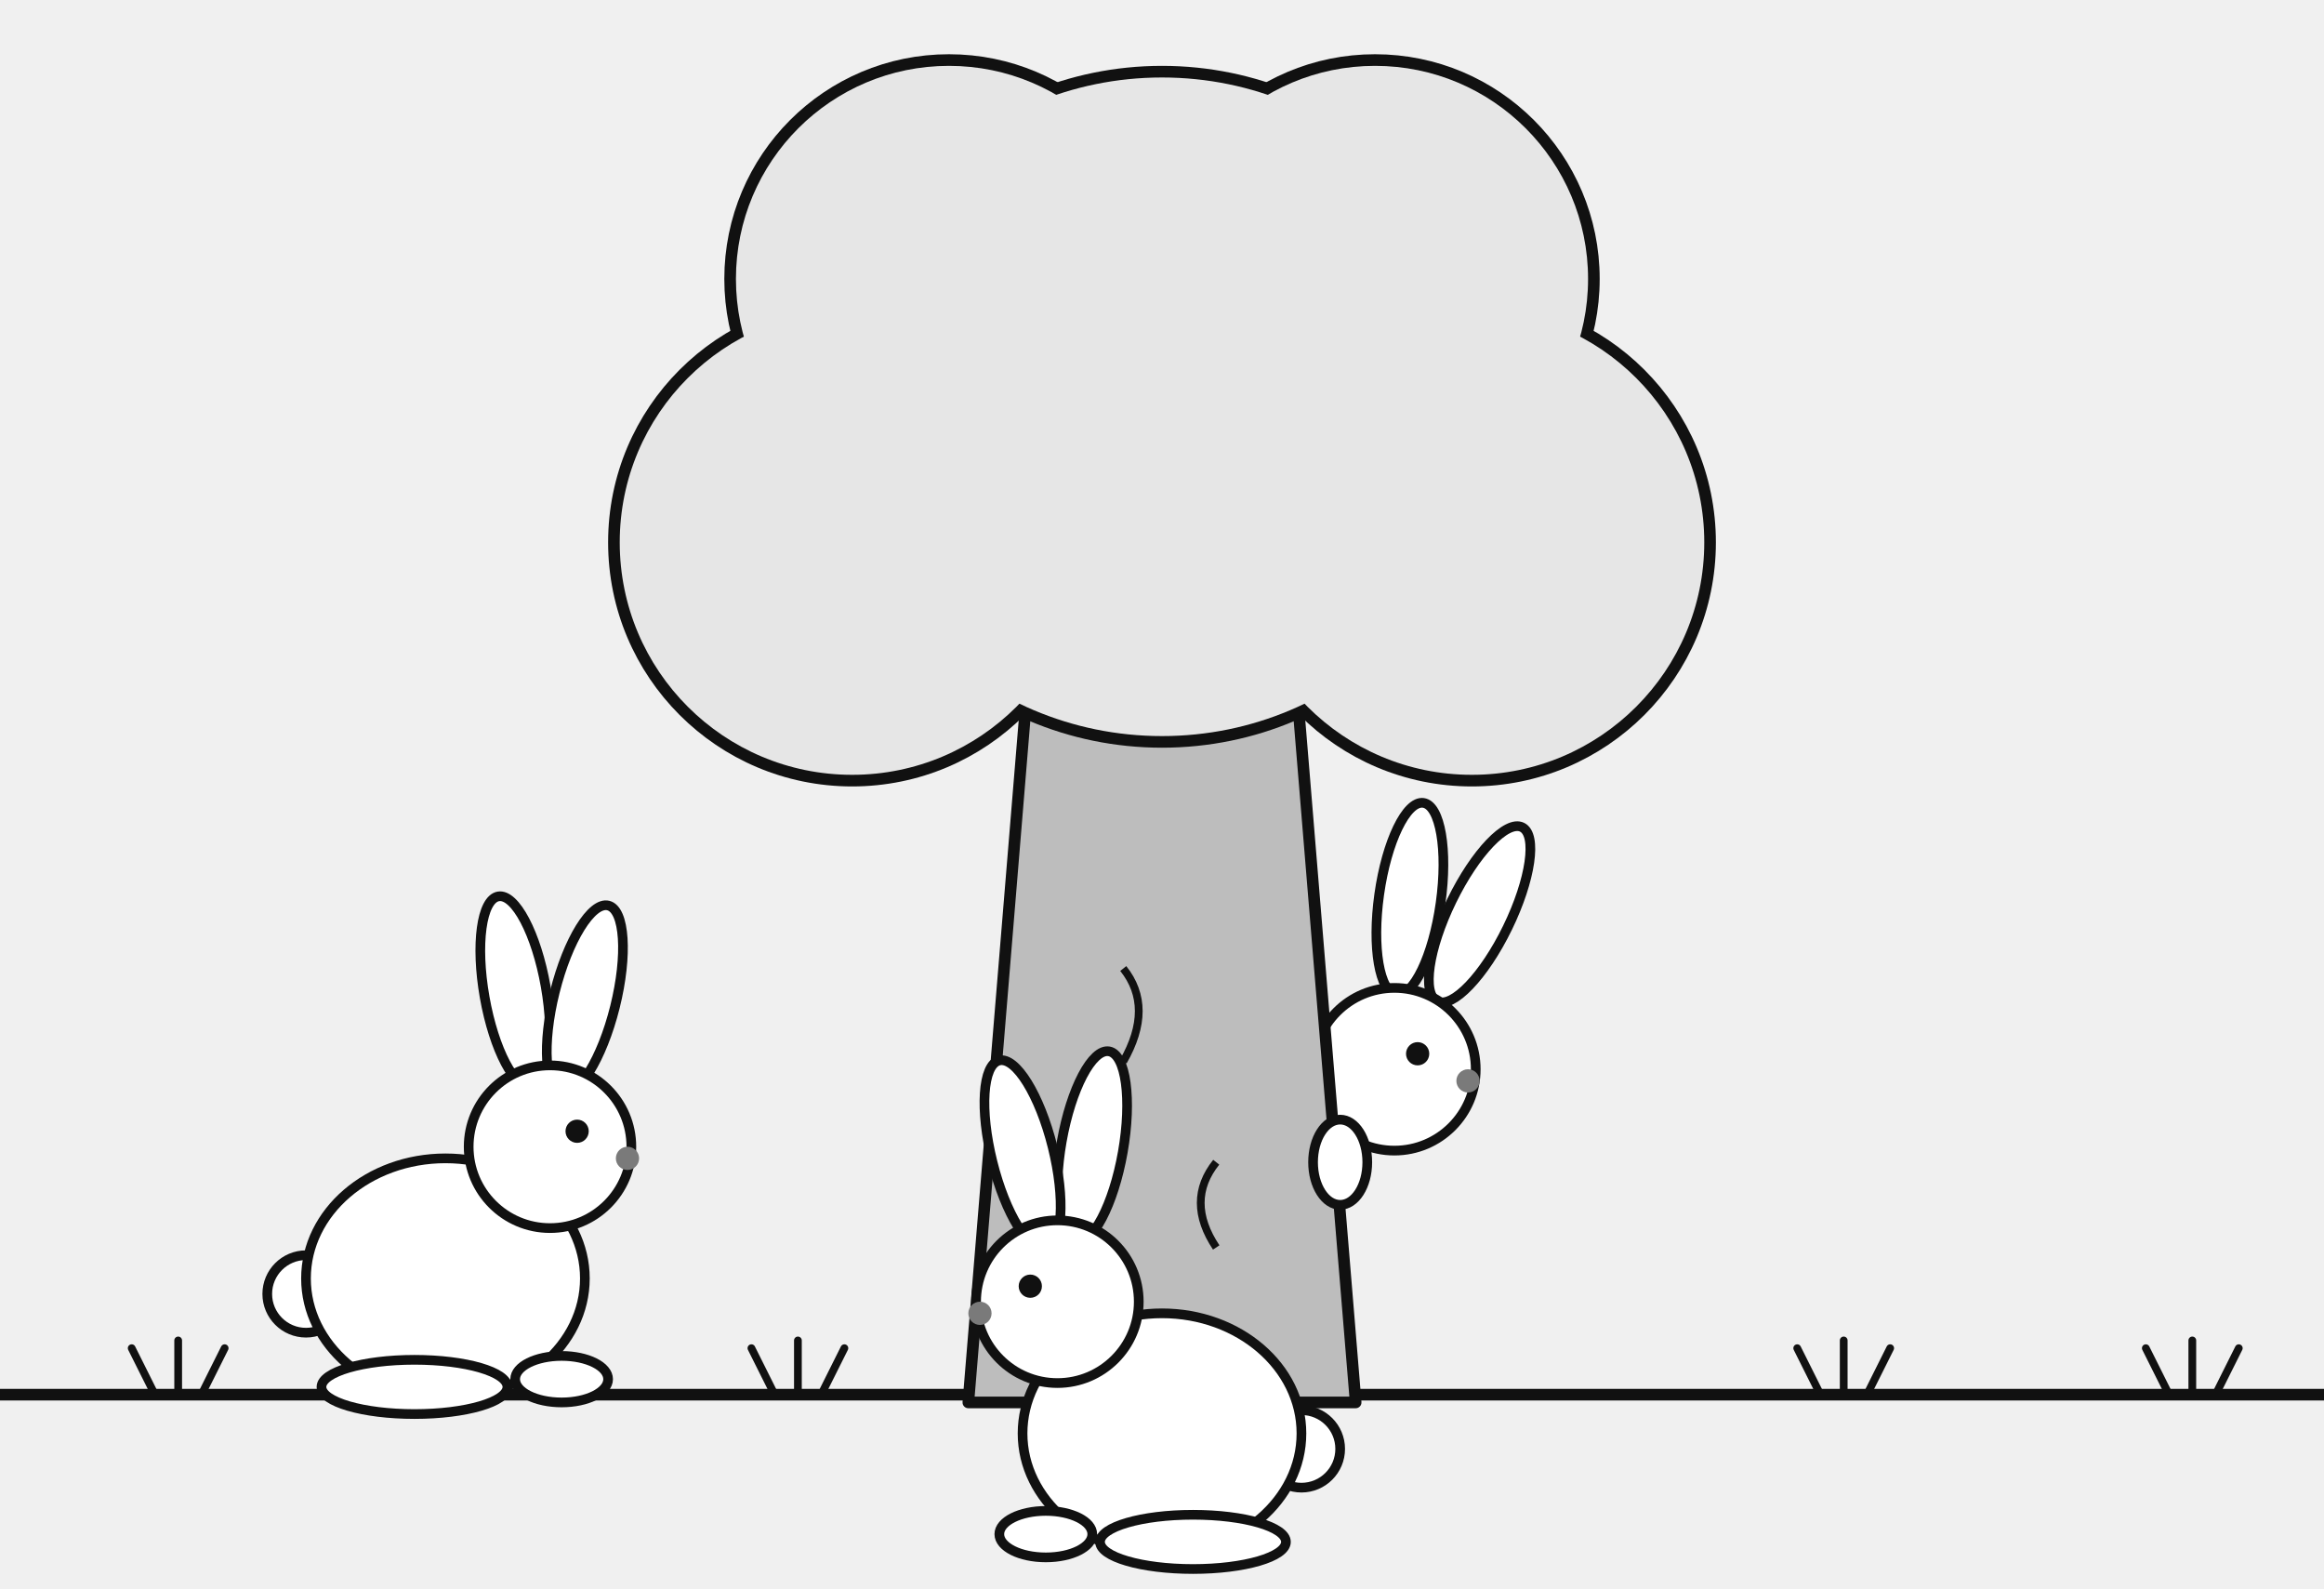
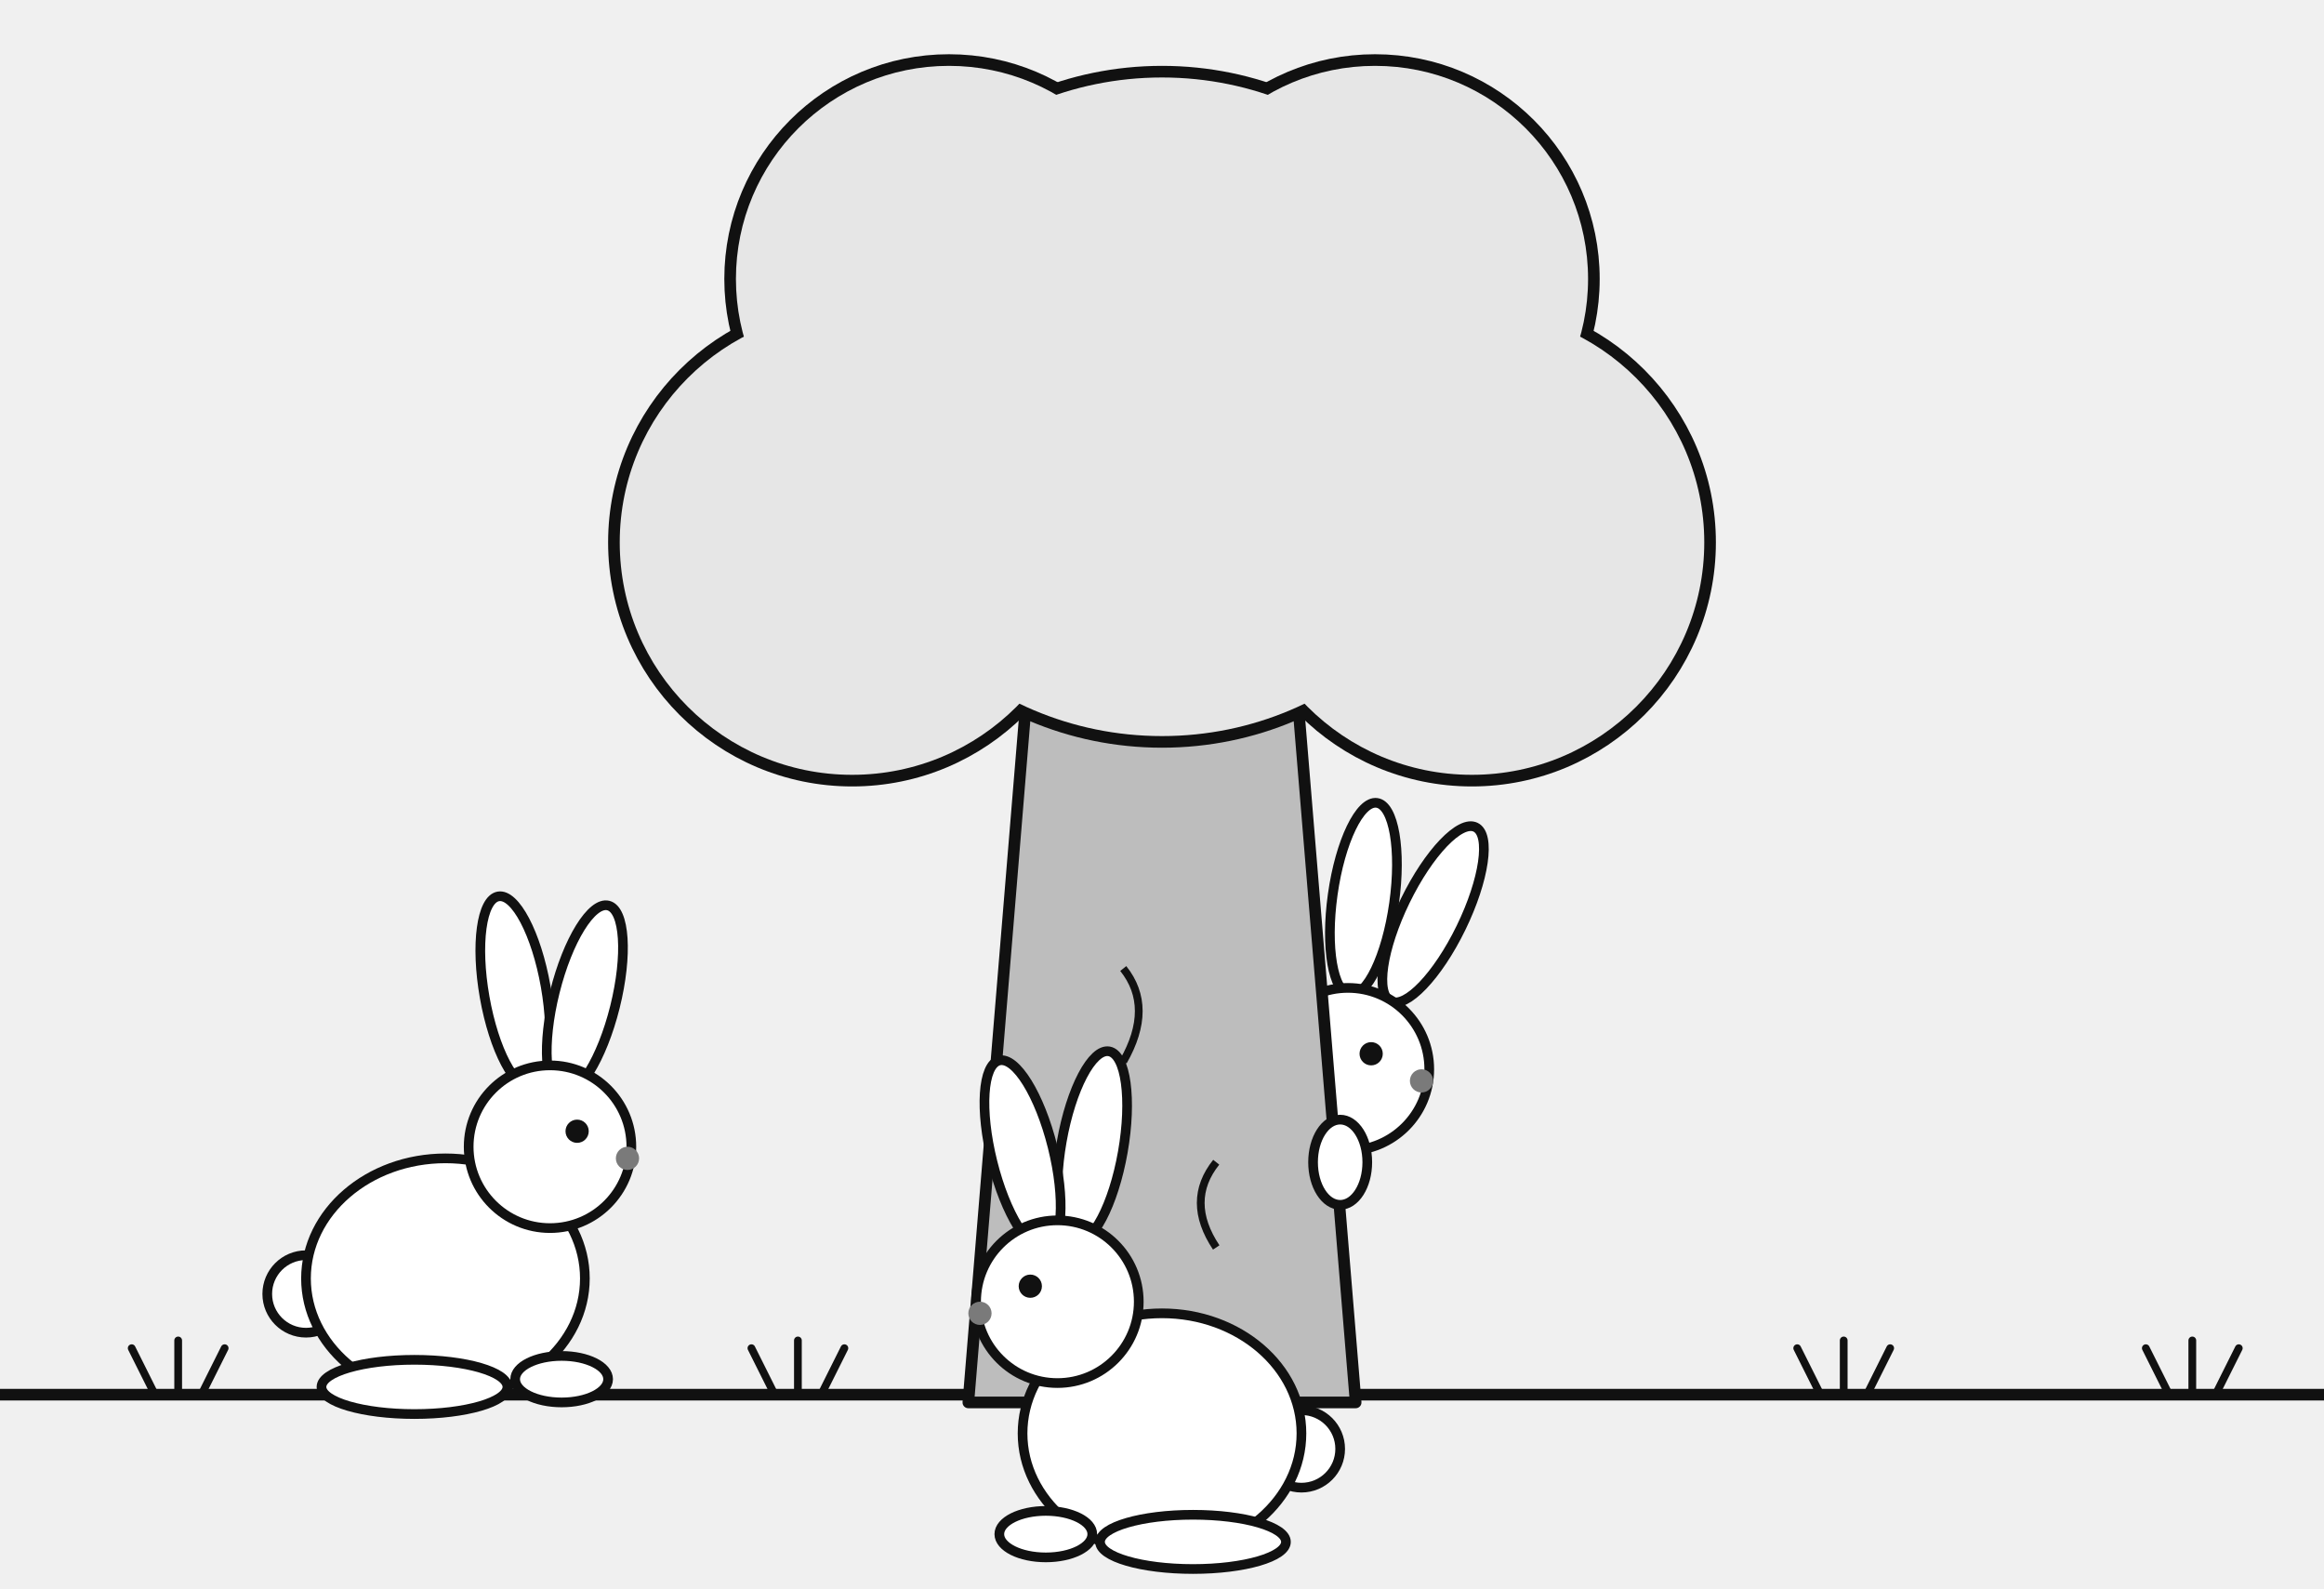
<svg xmlns="http://www.w3.org/2000/svg" viewBox="0 0 600 410" width="600" height="410">
  <defs>
    <g id="rabbit">
      <ellipse cx="-36" cy="4" rx="10" ry="10" fill="#fff" stroke="#111" stroke-width="2.5" />
      <ellipse cx="18" cy="-74" rx="8" ry="25" transform="rotate(-10 18 -74)" fill="#fff" stroke="#111" stroke-width="2.5" />
      <ellipse cx="36" cy="-72" rx="8" ry="25" transform="rotate(14 36 -72)" fill="#fff" stroke="#111" stroke-width="2.5" />
      <ellipse cx="0" cy="0" rx="36" ry="31" fill="#fff" stroke="#111" stroke-width="2.5" />
      <circle cx="27" cy="-34" r="21" fill="#fff" stroke="#111" stroke-width="2.5" />
      <circle cx="34" cy="-38" r="3" fill="#111" />
      <circle cx="47" cy="-31" r="3" fill="#7a7a7a" />
      <ellipse cx="-8" cy="28" rx="24" ry="7" fill="#fff" stroke="#111" stroke-width="2.5" />
      <ellipse cx="30" cy="26" rx="12" ry="6" fill="#fff" stroke="#111" stroke-width="2.5" />
    </g>
  </defs>
  <line x1="0" y1="360" x2="600" y2="360" stroke="#111" stroke-width="3" />
  <g fill="none" stroke="#111" stroke-width="2" stroke-linecap="round">
    <path d="M40 360 l-6 -12 M46 360 l0 -14 M52 360 l6 -12" />
    <path d="M200 360 l-6 -12 M206 360 l0 -14 M212 360 l6 -12" />
    <path d="M470 360 l-6 -12 M476 360 l0 -14 M482 360 l6 -12" />
    <path d="M560 360 l-6 -12 M566 360 l0 -14 M572 360 l6 -12" />
  </g>
-   <g stroke="#111" stroke-width="2.5" fill="#fff">
-     <ellipse cx="364" cy="232" rx="8" ry="25" transform="rotate(8 364 232)" />
-     <ellipse cx="382" cy="236" rx="8" ry="25" transform="rotate(26 382 236)" />
-     <circle cx="360" cy="276" r="21" />
+   <g transform="translate(-12 0)">
+     <g stroke="#111" stroke-width="2.5" fill="#fff">
+       <ellipse cx="364" cy="232" rx="8" ry="25" transform="rotate(8 364 232)" />
+       <ellipse cx="382" cy="236" rx="8" ry="25" transform="rotate(26 382 236)" />
+       <circle cx="360" cy="276" r="21" />
+     </g>
+     <circle cx="366" cy="272" r="3" fill="#111" />
+     <circle cx="379" cy="279" r="3" fill="#7a7a7a" />
  </g>
-   <circle cx="366" cy="272" r="3" fill="#111" />
-   <circle cx="379" cy="279" r="3" fill="#7a7a7a" />
  <path d="M250 362 L265 180 L335 180 L350 362 Z" fill="#bdbdbd" stroke="#111" stroke-width="3" stroke-linejoin="round" />
  <path d="M290 250 q8 10 0 24 M314 300 q-8 10 0 22" fill="none" stroke="#111" stroke-width="2" />
  <ellipse cx="346" cy="300" rx="7" ry="11" fill="#fff" stroke="#111" stroke-width="2.5" />
  <g stroke="#111" stroke-width="6" fill="#e6e6e6">
    <circle cx="300" cy="105" r="85" />
    <circle cx="220" cy="140" r="60" />
    <circle cx="380" cy="140" r="60" />
    <circle cx="245" cy="72" r="55" />
    <circle cx="355" cy="72" r="55" />
  </g>
  <g fill="#e6e6e6">
    <circle cx="300" cy="105" r="85" />
    <circle cx="220" cy="140" r="60" />
    <circle cx="380" cy="140" r="60" />
    <circle cx="245" cy="72" r="55" />
    <circle cx="355" cy="72" r="55" />
  </g>
  <use href="#rabbit" x="115" y="330" />
  <use href="#rabbit" transform="translate(300 370) scale(-1 1)" />
</svg>
